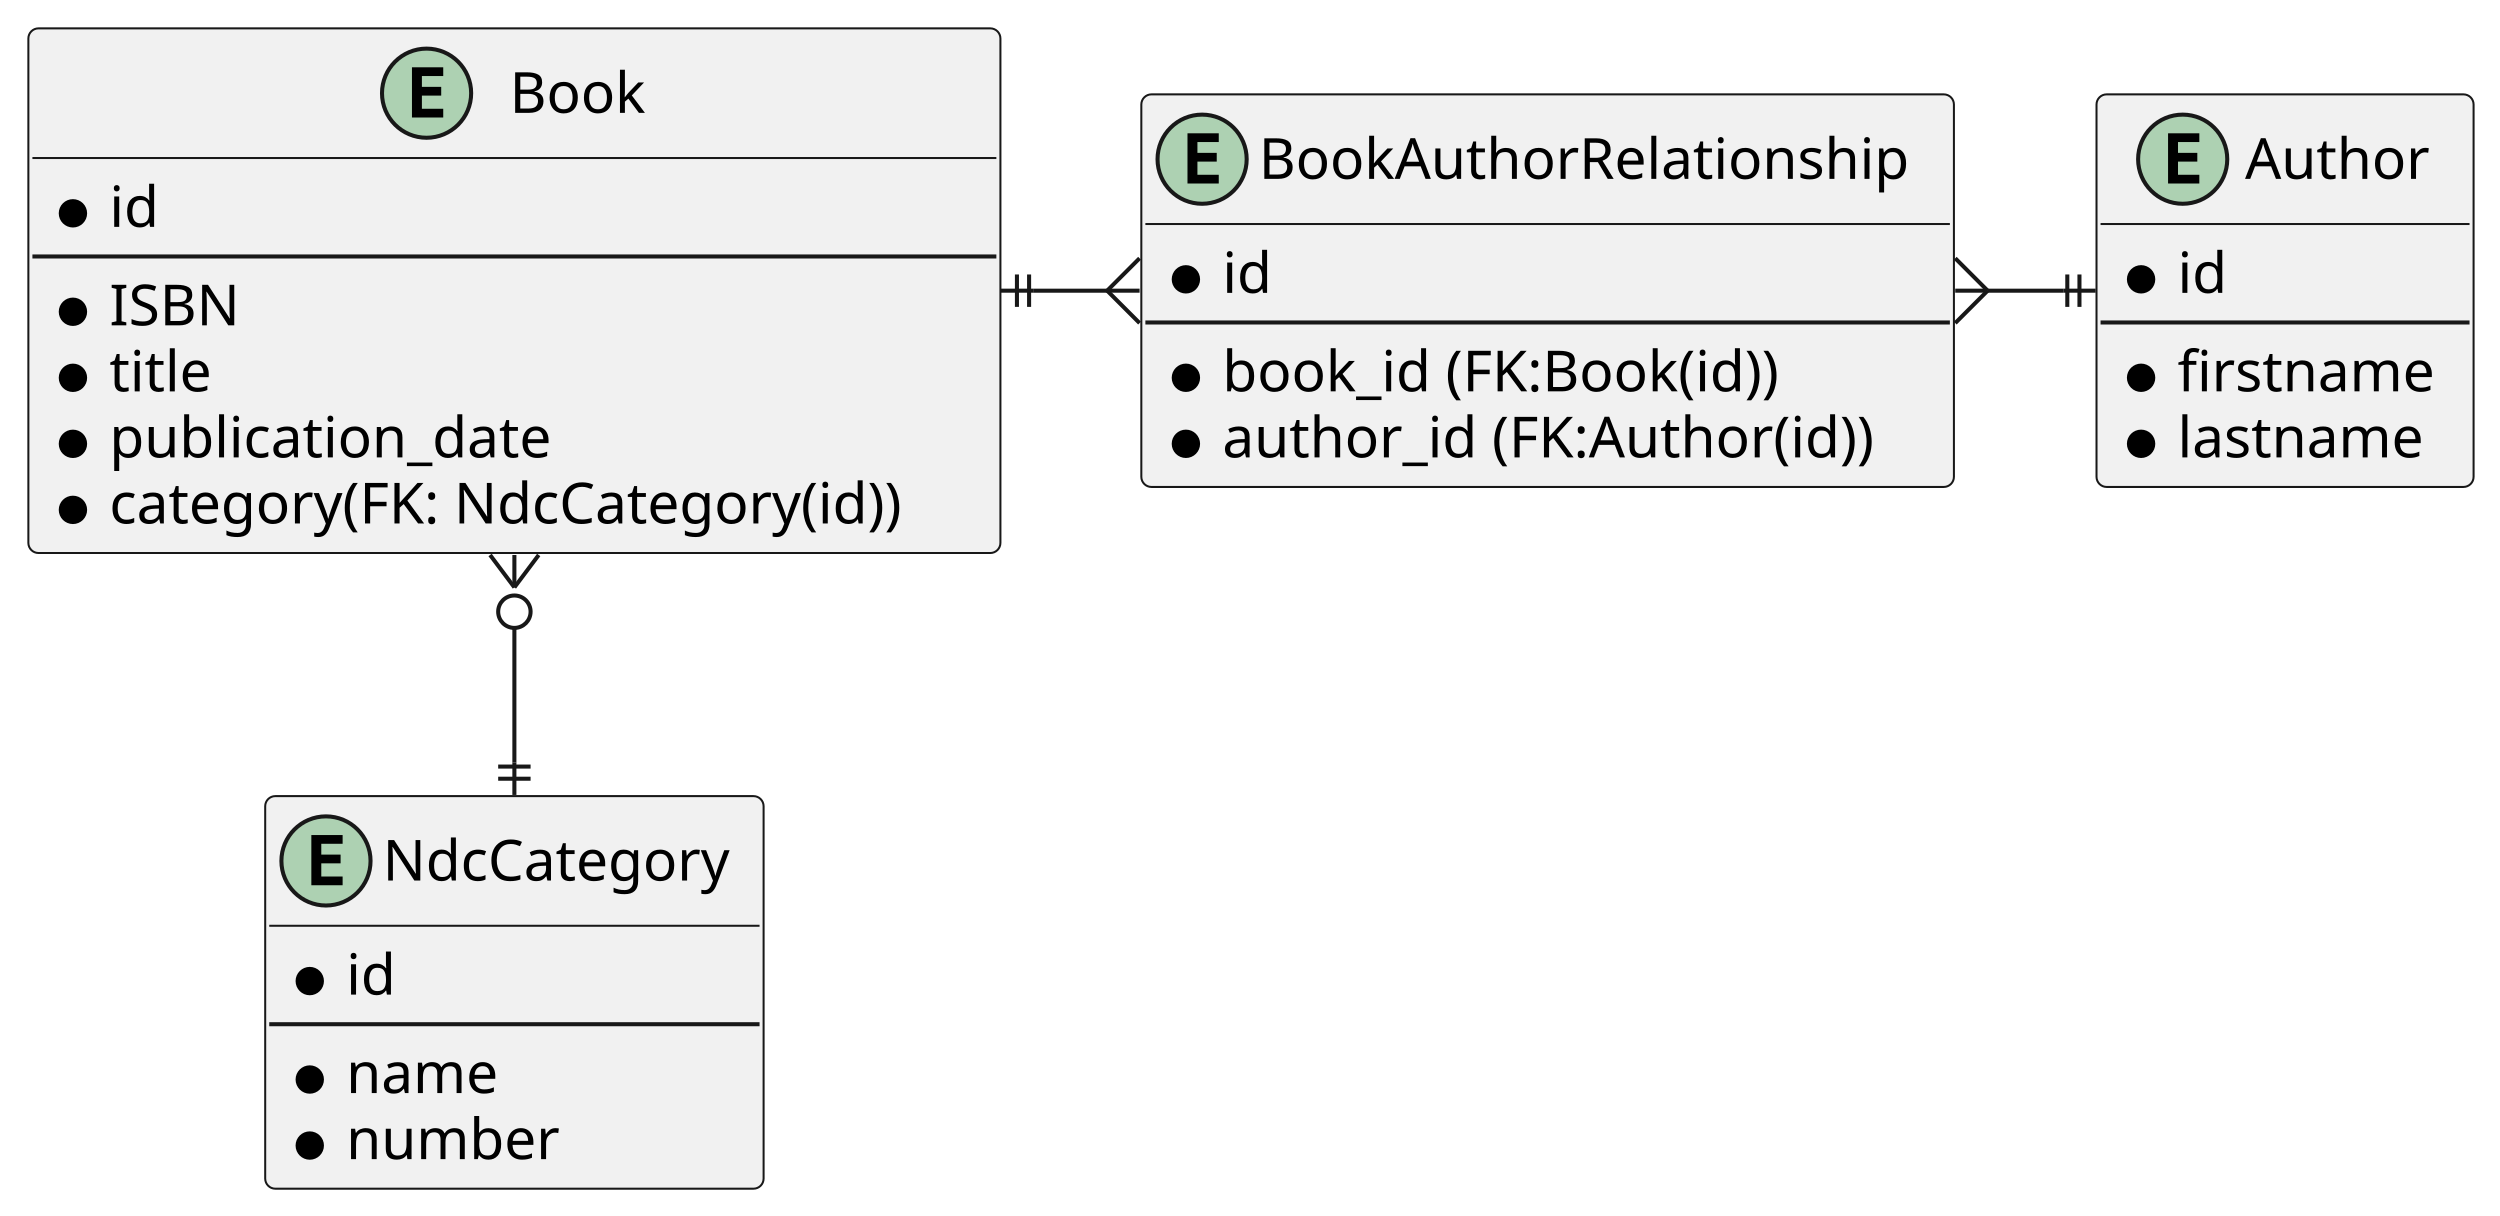
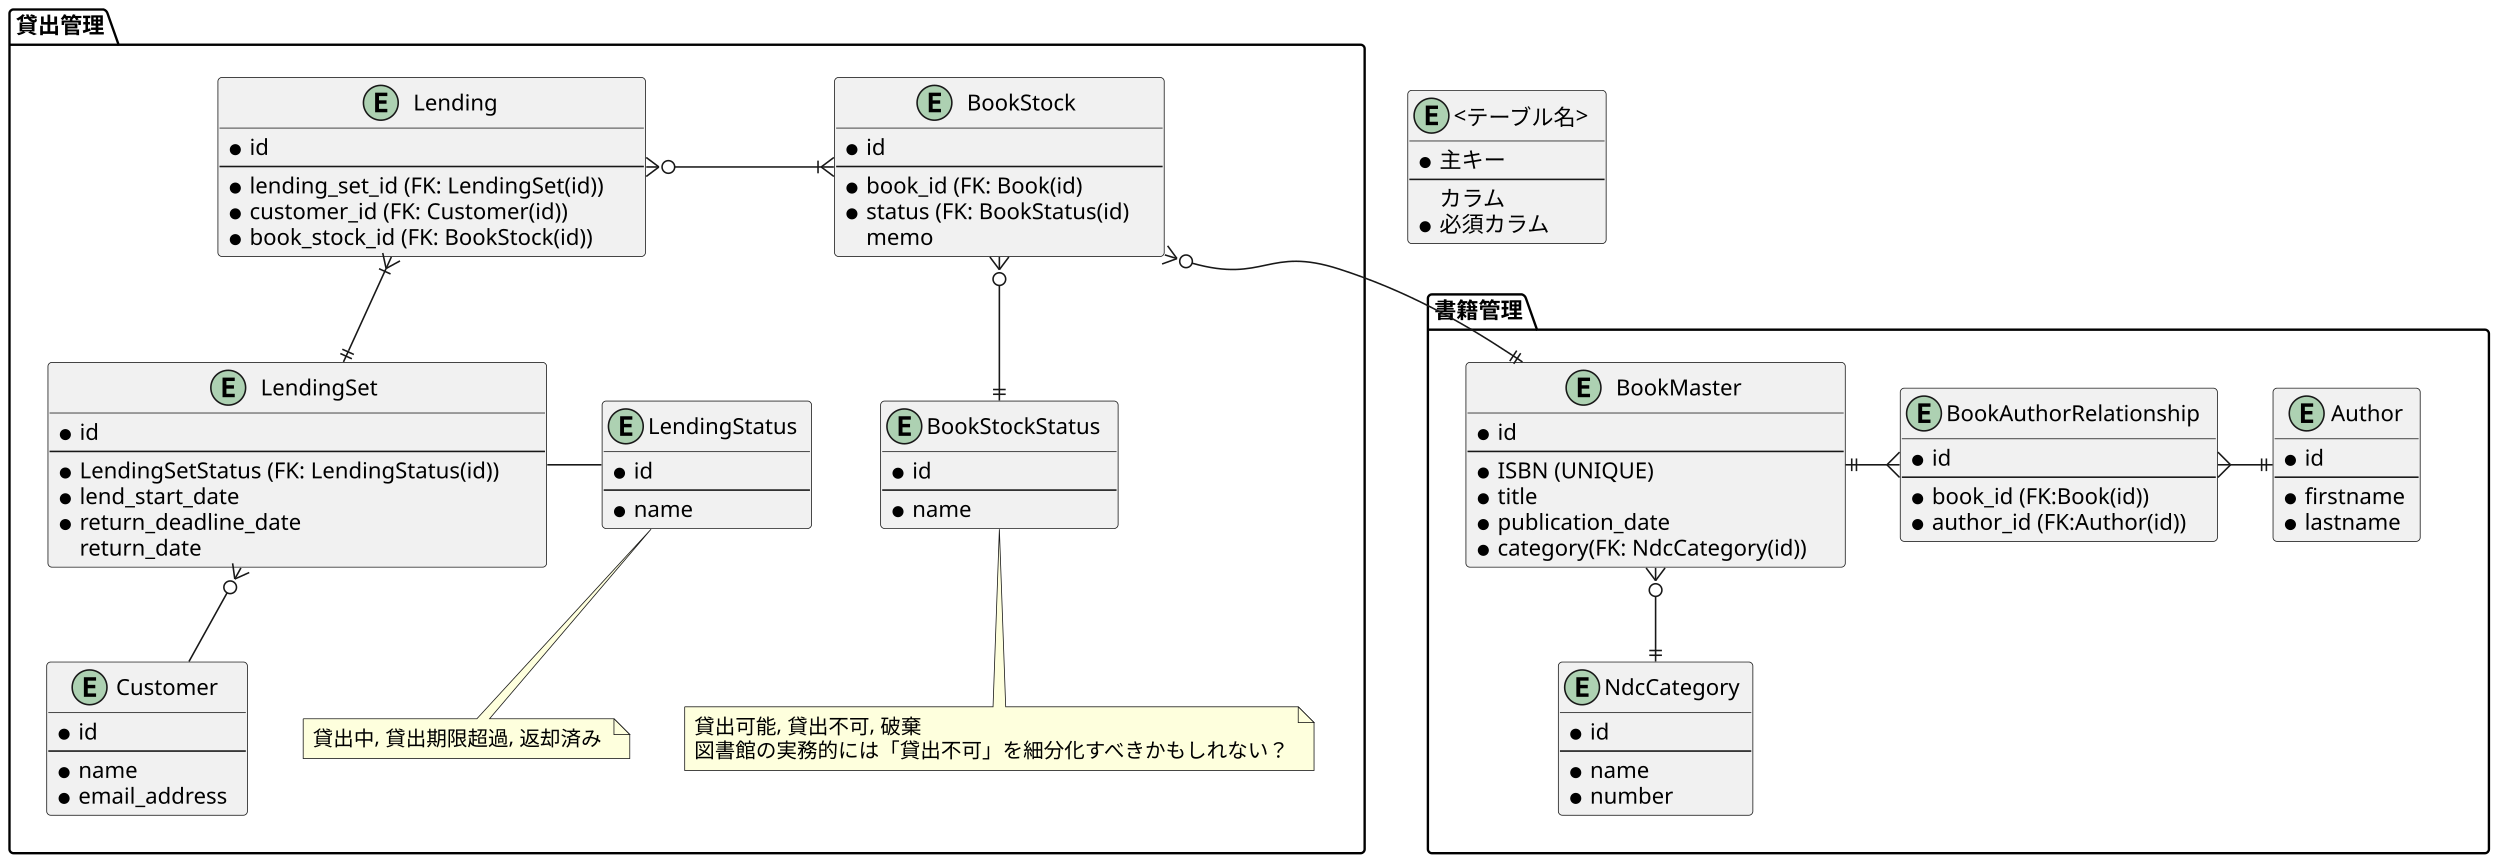
- <svg xmlns="http://www.w3.org/2000/svg" contentStyleType="text/css" height="300px" preserveAspectRatio="none" style="width:617px;height:300px;background:#FFFFFF;" version="1.1" viewBox="0 0 617 300" width="617px" zoomAndPan="magnify">
+ <svg xmlns="http://www.w3.org/2000/svg" contentStyleType="text/css" height="546px" preserveAspectRatio="none" style="width:1581px;height:546px;background:#FFFFFF;" version="1.1" viewBox="0 0 1581 546" width="1581px" zoomAndPan="magnify">
  <defs />
  <g>
+     <g id="cluster_貸出管理">
+       <path d="M8.5,6 L65.5,6 A3.75,3.75 0 0 1 68,8.5 L75,28.297 L860.5,28.297 A2.5,2.5 0 0 1 863,30.797 L863,537.06 A2.5,2.5 0 0 1 860.5,539.56 L8.5,539.56 A2.5,2.5 0 0 1 6,537.06 L6,8.5 A2.5,2.5 0 0 1 8.5,6 " fill="none" style="stroke:#000000;stroke-width:1.5;" />
+       <line style="stroke:#000000;stroke-width:1.5;" x1="6" x2="75" y1="28.297" y2="28.297" />
+       <text fill="#000000" font-family="sans-serif" font-size="14" font-weight="bold" lengthAdjust="spacing" textLength="56" x="10" y="20.995">貸出管理</text>
+     </g>
+     <g id="cluster_書籍管理">
+       <path d="M905.5,186.19 L962.5,186.19 A3.75,3.75 0 0 1 965,188.69 L972,208.487 L1571.5,208.487 A2.5,2.5 0 0 1 1574,210.987 L1574,537.06 A2.5,2.5 0 0 1 1571.5,539.56 L905.5,539.56 A2.5,2.5 0 0 1 903,537.06 L903,188.69 A2.5,2.5 0 0 1 905.5,186.19 " fill="none" style="stroke:#000000;stroke-width:1.5;" />
+       <line style="stroke:#000000;stroke-width:1.5;" x1="903" x2="972" y1="208.487" y2="208.487" />
+       <text fill="#000000" font-family="sans-serif" font-size="14" font-weight="bold" lengthAdjust="spacing" textLength="56" x="907" y="201.185">書籍管理</text>
+     </g>
+     <g id="elem_BookStock">
+       <rect codeLine="3" fill="#F1F1F1" height="113.188" id="BookStock" rx="2.5" ry="2.5" style="stroke:#181818;stroke-width:0.5;" width="208.485" x="527.76" y="49" />
+       <ellipse cx="590.958" cy="65" fill="#ADD1B2" rx="11" ry="11" style="stroke:#181818;stroke-width:1.0;" />
+       <path d="M595.068,71 L587.349,71 L587.349,58.609 L595.068,58.609 L595.068,60.766 L589.802,60.766 L589.802,63.438 L594.568,63.438 L594.568,65.594 L589.802,65.594 L589.802,68.844 L595.068,68.844 L595.068,71 Z " fill="#000000" />
+       <text fill="#000000" font-family="sans-serif" font-size="14" lengthAdjust="spacing" textLength="73.589" x="611.458" y="69.847">BookStock</text>
+       <line style="stroke:#181818;stroke-width:0.5;" x1="528.76" x2="735.245" y1="81" y2="81" />
+       <ellipse cx="538.76" cy="94.648" fill="#000000" rx="3" ry="3" style="stroke:#000000;stroke-width:1.0;" />
+       <text fill="#000000" font-family="sans-serif" font-size="14" lengthAdjust="spacing" textLength="12.776" x="547.76" y="97.995">id</text>
+       <line style="stroke:#181818;stroke-width:1.0;" x1="528.76" x2="735.245" y1="105.297" y2="105.297" />
+       <ellipse cx="538.76" cy="118.945" fill="#000000" rx="3" ry="3" style="stroke:#000000;stroke-width:1.0;" />
+       <text fill="#000000" font-family="sans-serif" font-size="14" lengthAdjust="spacing" textLength="148.757" x="547.76" y="122.292">book_id (FK: Book(id)</text>
+       <ellipse cx="538.76" cy="135.242" fill="#000000" rx="3" ry="3" style="stroke:#000000;stroke-width:1.0;" />
+       <text fill="#000000" font-family="sans-serif" font-size="14" lengthAdjust="spacing" textLength="182.485" x="547.76" y="138.589">status (FK: BookStatus(id)</text>
+       <text fill="#000000" font-family="sans-serif" font-size="14" lengthAdjust="spacing" textLength="44.454" x="547.76" y="154.886">memo</text>
+     </g>
+     <g id="elem_BookStockStatus">
+       <rect codeLine="11" fill="#F1F1F1" height="80.594" id="BookStockStatus" rx="2.5" ry="2.5" style="stroke:#181818;stroke-width:0.5;" width="150.2" x="556.9" y="253.63" />
+       <ellipse cx="571.9" cy="269.63" fill="#ADD1B2" rx="11" ry="11" style="stroke:#181818;stroke-width:1.0;" />
+       <path d="M576.009,275.63 L568.291,275.63 L568.291,263.239 L576.009,263.239 L576.009,265.396 L570.744,265.396 L570.744,268.067 L575.509,268.067 L575.509,270.224 L570.744,270.224 L570.744,273.474 L576.009,273.474 L576.009,275.63 Z " fill="#000000" />
+       <text fill="#000000" font-family="sans-serif" font-size="14" lengthAdjust="spacing" textLength="118.2" x="585.9" y="274.477">BookStockStatus</text>
+       <line style="stroke:#181818;stroke-width:0.5;" x1="557.9" x2="706.1" y1="285.63" y2="285.63" />
+       <ellipse cx="567.9" cy="299.278" fill="#000000" rx="3" ry="3" style="stroke:#000000;stroke-width:1.0;" />
+       <text fill="#000000" font-family="sans-serif" font-size="14" lengthAdjust="spacing" textLength="12.776" x="576.9" y="302.625">id</text>
+       <line style="stroke:#181818;stroke-width:1.0;" x1="557.9" x2="706.1" y1="309.927" y2="309.927" />
+       <ellipse cx="567.9" cy="323.575" fill="#000000" rx="3" ry="3" style="stroke:#000000;stroke-width:1.0;" />
+       <text fill="#000000" font-family="sans-serif" font-size="14" lengthAdjust="spacing" textLength="39.703" x="576.9" y="326.922">name</text>
+     </g>
+     <g id="elem_GMN5">
+       <path d="M433,446.98 L433,487.246 A0,0 0 0 0 433,487.246 L831,487.246 A0,0 0 0 0 831,487.246 L831,456.98 L821,446.98 L636,446.98 L632,334.63 L628,446.98 L433,446.98 A0,0 0 0 0 433,446.98 " fill="#FEFFDD" style="stroke:#181818;stroke-width:0.5;" />
+       <path d="M821,446.98 L821,456.98 L831,456.98 L821,446.98 " fill="#FEFFDD" style="stroke:#181818;stroke-width:0.5;" />
+       <text fill="#000000" font-family="sans-serif" font-size="13" lengthAdjust="spacing" textLength="146.529" x="439" y="464.047">貸出可能, 貸出不可, 破棄</text>
+       <text fill="#000000" font-family="sans-serif" font-size="13" lengthAdjust="spacing" textLength="377" x="439" y="479.18">図書館の実務的には「貸出不可」を細分化すべきかもしれない？</text>
+     </g>
+     <g id="elem_Customer">
+       <rect codeLine="19" fill="#F1F1F1" height="96.891" id="Customer" rx="2.5" ry="2.5" style="stroke:#181818;stroke-width:0.5;" width="126.919" x="29.54" y="418.67" />
+       <ellipse cx="56.652" cy="434.67" fill="#ADD1B2" rx="11" ry="11" style="stroke:#181818;stroke-width:1.0;" />
+       <path d="M60.761,440.67 L53.042,440.67 L53.042,428.279 L60.761,428.279 L60.761,430.436 L55.495,430.436 L55.495,433.108 L60.261,433.108 L60.261,435.264 L55.495,435.264 L55.495,438.514 L60.761,438.514 L60.761,440.67 Z " fill="#000000" />
+       <text fill="#000000" font-family="sans-serif" font-size="14" lengthAdjust="spacing" textLength="68.004" x="73.343" y="439.517">Customer</text>
+       <line style="stroke:#181818;stroke-width:0.5;" x1="30.54" x2="155.459" y1="450.67" y2="450.67" />
+       <ellipse cx="40.54" cy="464.318" fill="#000000" rx="3" ry="3" style="stroke:#000000;stroke-width:1.0;" />
+       <text fill="#000000" font-family="sans-serif" font-size="14" lengthAdjust="spacing" textLength="12.776" x="49.54" y="467.665">id</text>
+       <line style="stroke:#181818;stroke-width:1.0;" x1="30.54" x2="155.459" y1="474.967" y2="474.967" />
+       <ellipse cx="40.54" cy="488.615" fill="#000000" rx="3" ry="3" style="stroke:#000000;stroke-width:1.0;" />
+       <text fill="#000000" font-family="sans-serif" font-size="14" lengthAdjust="spacing" textLength="39.703" x="49.54" y="491.962">name</text>
+       <ellipse cx="40.54" cy="504.912" fill="#000000" rx="3" ry="3" style="stroke:#000000;stroke-width:1.0;" />
+       <text fill="#000000" font-family="sans-serif" font-size="14" lengthAdjust="spacing" textLength="100.919" x="49.54" y="508.259">email_address</text>
+     </g>
+     <g id="elem_Lending">
+       <rect codeLine="26" fill="#F1F1F1" height="113.188" id="Lending" rx="2.5" ry="2.5" style="stroke:#181818;stroke-width:0.5;" width="270.371" x="137.81" y="49" />
+       <ellipse cx="240.834" cy="65" fill="#ADD1B2" rx="11" ry="11" style="stroke:#181818;stroke-width:1.0;" />
+       <path d="M244.944,71 L237.225,71 L237.225,58.609 L244.944,58.609 L244.944,60.766 L239.678,60.766 L239.678,63.438 L244.444,63.438 L244.444,65.594 L239.678,65.594 L239.678,68.844 L244.944,68.844 L244.944,71 Z " fill="#000000" />
+       <text fill="#000000" font-family="sans-serif" font-size="14" lengthAdjust="spacing" textLength="55.822" x="261.334" y="69.847">Lending</text>
+       <line style="stroke:#181818;stroke-width:0.5;" x1="138.81" x2="407.181" y1="81" y2="81" />
+       <ellipse cx="148.81" cy="94.648" fill="#000000" rx="3" ry="3" style="stroke:#000000;stroke-width:1.0;" />
+       <text fill="#000000" font-family="sans-serif" font-size="14" lengthAdjust="spacing" textLength="12.776" x="157.81" y="97.995">id</text>
+       <line style="stroke:#181818;stroke-width:1.0;" x1="138.81" x2="407.181" y1="105.297" y2="105.297" />
+       <ellipse cx="148.81" cy="118.945" fill="#000000" rx="3" ry="3" style="stroke:#000000;stroke-width:1.0;" />
+       <text fill="#000000" font-family="sans-serif" font-size="14" lengthAdjust="spacing" textLength="244.371" x="157.81" y="122.292">lending_set_id (FK: LendingSet(id))</text>
+       <ellipse cx="148.81" cy="135.242" fill="#000000" rx="3" ry="3" style="stroke:#000000;stroke-width:1.0;" />
+       <text fill="#000000" font-family="sans-serif" font-size="14" lengthAdjust="spacing" textLength="219.181" x="157.81" y="138.589">customer_id (FK: Customer(id))</text>
+       <ellipse cx="148.81" cy="151.539" fill="#000000" rx="3" ry="3" style="stroke:#000000;stroke-width:1.0;" />
+       <text fill="#000000" font-family="sans-serif" font-size="14" lengthAdjust="spacing" textLength="237.118" x="157.81" y="154.886">book_stock_id (FK: BookStock(id))</text>
+     </g>
+     <g id="elem_LendingSet">
+       <rect codeLine="34" fill="#F1F1F1" height="129.484" id="LendingSet" rx="2.5" ry="2.5" style="stroke:#181818;stroke-width:0.5;" width="315.331" x="30.33" y="229.19" />
+       <ellipse cx="144.34" cy="245.19" fill="#ADD1B2" rx="11" ry="11" style="stroke:#181818;stroke-width:1.0;" />
+       <path d="M148.449,251.19 L140.73,251.19 L140.73,238.799 L148.449,238.799 L148.449,240.956 L143.184,240.956 L143.184,243.627 L147.949,243.627 L147.949,245.784 L143.184,245.784 L143.184,249.034 L148.449,249.034 L148.449,251.19 Z " fill="#000000" />
+       <text fill="#000000" font-family="sans-serif" font-size="14" lengthAdjust="spacing" textLength="78.811" x="164.84" y="250.037">LendingSet</text>
+       <line style="stroke:#181818;stroke-width:0.5;" x1="31.33" x2="344.661" y1="261.19" y2="261.19" />
+       <ellipse cx="41.33" cy="274.838" fill="#000000" rx="3" ry="3" style="stroke:#000000;stroke-width:1.0;" />
+       <text fill="#000000" font-family="sans-serif" font-size="14" lengthAdjust="spacing" textLength="12.776" x="50.33" y="278.185">id</text>
+       <line style="stroke:#181818;stroke-width:1.0;" x1="31.33" x2="344.661" y1="285.487" y2="285.487" />
+       <ellipse cx="41.33" cy="299.135" fill="#000000" rx="3" ry="3" style="stroke:#000000;stroke-width:1.0;" />
+       <text fill="#000000" font-family="sans-serif" font-size="14" lengthAdjust="spacing" textLength="289.331" x="50.33" y="302.482">LendingSetStatus (FK: LendingStatus(id))</text>
+       <ellipse cx="41.33" cy="315.432" fill="#000000" rx="3" ry="3" style="stroke:#000000;stroke-width:1.0;" />
+       <text fill="#000000" font-family="sans-serif" font-size="14" lengthAdjust="spacing" textLength="108.439" x="50.33" y="318.779">lend_start_date</text>
+       <ellipse cx="41.33" cy="331.729" fill="#000000" rx="3" ry="3" style="stroke:#000000;stroke-width:1.0;" />
+       <text fill="#000000" font-family="sans-serif" font-size="14" lengthAdjust="spacing" textLength="149.16" x="50.33" y="335.076">return_deadline_date</text>
+       <text fill="#000000" font-family="sans-serif" font-size="14" lengthAdjust="spacing" textLength="81.929" x="50.33" y="351.373">return_date</text>
+     </g>
+     <g id="elem_LendingStatus">
+       <rect codeLine="43" fill="#F1F1F1" height="80.594" id="LendingStatus" rx="2.5" ry="2.5" style="stroke:#181818;stroke-width:0.5;" width="132.434" x="380.78" y="253.63" />
+       <ellipse cx="395.78" cy="269.63" fill="#ADD1B2" rx="11" ry="11" style="stroke:#181818;stroke-width:1.0;" />
+       <path d="M399.889,275.63 L392.171,275.63 L392.171,263.239 L399.889,263.239 L399.889,265.396 L394.624,265.396 L394.624,268.067 L399.389,268.067 L399.389,270.224 L394.624,270.224 L394.624,273.474 L399.889,273.474 L399.889,275.63 Z " fill="#000000" />
+       <text fill="#000000" font-family="sans-serif" font-size="14" lengthAdjust="spacing" textLength="100.434" x="409.78" y="274.477">LendingStatus</text>
+       <line style="stroke:#181818;stroke-width:0.5;" x1="381.78" x2="512.214" y1="285.63" y2="285.63" />
+       <ellipse cx="391.78" cy="299.278" fill="#000000" rx="3" ry="3" style="stroke:#000000;stroke-width:1.0;" />
+       <text fill="#000000" font-family="sans-serif" font-size="14" lengthAdjust="spacing" textLength="12.776" x="400.78" y="302.625">id</text>
+       <line style="stroke:#181818;stroke-width:1.0;" x1="381.78" x2="512.214" y1="309.927" y2="309.927" />
+       <ellipse cx="391.78" cy="323.575" fill="#000000" rx="3" ry="3" style="stroke:#000000;stroke-width:1.0;" />
+       <text fill="#000000" font-family="sans-serif" font-size="14" lengthAdjust="spacing" textLength="39.703" x="400.78" y="326.922">name</text>
+     </g>
+     <g id="elem_GMN12">
+       <path d="M191.74,454.55 L191.74,479.683 A0,0 0 0 0 191.74,479.683 L398.269,479.683 A0,0 0 0 0 398.269,479.683 L398.269,464.55 L388.269,454.55 L309.57,454.55 L411.75,334.63 L301.57,454.55 L191.74,454.55 A0,0 0 0 0 191.74,454.55 " fill="#FEFFDD" style="stroke:#181818;stroke-width:0.5;" />
+       <path d="M388.269,454.55 L388.269,464.55 L398.269,464.55 L388.269,454.55 " fill="#FEFFDD" style="stroke:#181818;stroke-width:0.5;" />
+       <text fill="#000000" font-family="sans-serif" font-size="13" lengthAdjust="spacing" textLength="185.53" x="197.74" y="471.617">貸出中, 貸出期限超過, 返却済み</text>
+     </g>
    <g id="elem_NdcCategory">
-       <rect codeLine="1" fill="#F1F1F1" height="96.891" id="NdcCategory" rx="2.5" ry="2.5" style="stroke:#181818;stroke-width:0.5;" width="123.007" x="65.45" y="196.48" />
-       <ellipse cx="80.45" cy="212.48" fill="#ADD1B2" rx="11" ry="11" style="stroke:#181818;stroke-width:1.0;" />
-       <path d="M84.559,218.48 L76.841,218.48 L76.841,206.089 L84.559,206.089 L84.559,208.246 L79.294,208.246 L79.294,210.917 L84.059,210.917 L84.059,213.074 L79.294,213.074 L79.294,216.324 L84.559,216.324 L84.559,218.48 Z " fill="#000000" />
-       <text fill="#000000" font-family="sans-serif" font-size="14" lengthAdjust="spacing" textLength="91.007" x="94.45" y="217.327">NdcCategory</text>
-       <line style="stroke:#181818;stroke-width:0.5;" x1="66.45" x2="187.457" y1="228.48" y2="228.48" />
-       <ellipse cx="76.45" cy="242.128" fill="#000000" rx="3" ry="3" style="stroke:#000000;stroke-width:1.0;" />
-       <text fill="#000000" font-family="sans-serif" font-size="14" lengthAdjust="spacing" textLength="12.776" x="85.45" y="245.475">id</text>
-       <line style="stroke:#181818;stroke-width:1.0;" x1="66.45" x2="187.457" y1="252.777" y2="252.777" />
-       <ellipse cx="76.45" cy="266.425" fill="#000000" rx="3" ry="3" style="stroke:#000000;stroke-width:1.0;" />
-       <text fill="#000000" font-family="sans-serif" font-size="14" lengthAdjust="spacing" textLength="39.703" x="85.45" y="269.772">name</text>
-       <ellipse cx="76.45" cy="282.722" fill="#000000" rx="3" ry="3" style="stroke:#000000;stroke-width:1.0;" />
-       <text fill="#000000" font-family="sans-serif" font-size="14" lengthAdjust="spacing" textLength="54.64" x="85.45" y="286.069">number</text>
-     </g>
-     <g id="elem_Book">
-       <rect codeLine="8" fill="#F1F1F1" height="129.484" id="Book" rx="2.5" ry="2.5" style="stroke:#181818;stroke-width:0.5;" width="239.903" x="7" y="7" />
-       <ellipse cx="105.28" cy="23" fill="#ADD1B2" rx="11" ry="11" style="stroke:#181818;stroke-width:1.0;" />
-       <path d="M109.39,29 L101.671,29 L101.671,16.609 L109.39,16.609 L109.39,18.766 L104.124,18.766 L104.124,21.438 L108.89,21.438 L108.89,23.594 L104.124,23.594 L104.124,26.844 L109.39,26.844 L109.39,29 Z " fill="#000000" />
-       <text fill="#000000" font-family="sans-serif" font-size="14" lengthAdjust="spacing" textLength="34.843" x="125.78" y="27.847">Book</text>
-       <line style="stroke:#181818;stroke-width:0.5;" x1="8" x2="245.903" y1="39" y2="39" />
-       <ellipse cx="18" cy="52.648" fill="#000000" rx="3" ry="3" style="stroke:#000000;stroke-width:1.0;" />
-       <text fill="#000000" font-family="sans-serif" font-size="14" lengthAdjust="spacing" textLength="12.776" x="27" y="55.995">id</text>
-       <line style="stroke:#181818;stroke-width:1.0;" x1="8" x2="245.903" y1="63.297" y2="63.297" />
-       <ellipse cx="18" cy="76.945" fill="#000000" rx="3" ry="3" style="stroke:#000000;stroke-width:1.0;" />
-       <text fill="#000000" font-family="sans-serif" font-size="14" lengthAdjust="spacing" textLength="33.093" x="27" y="80.292">ISBN</text>
-       <ellipse cx="18" cy="93.242" fill="#000000" rx="3" ry="3" style="stroke:#000000;stroke-width:1.0;" />
-       <text fill="#000000" font-family="sans-serif" font-size="14" lengthAdjust="spacing" textLength="27.371" x="27" y="96.589">title</text>
-       <ellipse cx="18" cy="109.539" fill="#000000" rx="3" ry="3" style="stroke:#000000;stroke-width:1.0;" />
-       <text fill="#000000" font-family="sans-serif" font-size="14" lengthAdjust="spacing" textLength="116.088" x="27" y="112.886">publication_date</text>
-       <ellipse cx="18" cy="125.836" fill="#000000" rx="3" ry="3" style="stroke:#000000;stroke-width:1.0;" />
-       <text fill="#000000" font-family="sans-serif" font-size="14" lengthAdjust="spacing" textLength="213.903" x="27" y="129.183">category(FK: NdcCategory(id))</text>
+       <rect codeLine="55" fill="#F1F1F1" height="96.891" id="NdcCategory" rx="2.5" ry="2.5" style="stroke:#181818;stroke-width:0.5;" width="123.007" x="985.5" y="418.67" />
+       <ellipse cx="1000.5" cy="434.67" fill="#ADD1B2" rx="11" ry="11" style="stroke:#181818;stroke-width:1.0;" />
+       <path d="M1004.609,440.67 L996.891,440.67 L996.891,428.279 L1004.609,428.279 L1004.609,430.436 L999.344,430.436 L999.344,433.108 L1004.109,433.108 L1004.109,435.264 L999.344,435.264 L999.344,438.514 L1004.609,438.514 L1004.609,440.67 Z " fill="#000000" />
+       <text fill="#000000" font-family="sans-serif" font-size="14" lengthAdjust="spacing" textLength="91.007" x="1014.5" y="439.517">NdcCategory</text>
+       <line style="stroke:#181818;stroke-width:0.5;" x1="986.5" x2="1107.507" y1="450.67" y2="450.67" />
+       <ellipse cx="996.5" cy="464.318" fill="#000000" rx="3" ry="3" style="stroke:#000000;stroke-width:1.0;" />
+       <text fill="#000000" font-family="sans-serif" font-size="14" lengthAdjust="spacing" textLength="12.776" x="1005.5" y="467.665">id</text>
+       <line style="stroke:#181818;stroke-width:1.0;" x1="986.5" x2="1107.507" y1="474.967" y2="474.967" />
+       <ellipse cx="996.5" cy="488.615" fill="#000000" rx="3" ry="3" style="stroke:#000000;stroke-width:1.0;" />
+       <text fill="#000000" font-family="sans-serif" font-size="14" lengthAdjust="spacing" textLength="39.703" x="1005.5" y="491.962">name</text>
+       <ellipse cx="996.5" cy="504.912" fill="#000000" rx="3" ry="3" style="stroke:#000000;stroke-width:1.0;" />
+       <text fill="#000000" font-family="sans-serif" font-size="14" lengthAdjust="spacing" textLength="54.64" x="1005.5" y="508.259">number</text>
+     </g>
+     <g id="elem_BookMaster">
+       <rect codeLine="62" fill="#F1F1F1" height="129.484" id="BookMaster" rx="2.5" ry="2.5" style="stroke:#181818;stroke-width:0.5;" width="239.903" x="927.05" y="229.19" />
+       <ellipse cx="1001.425" cy="245.19" fill="#ADD1B2" rx="11" ry="11" style="stroke:#181818;stroke-width:1.0;" />
+       <path d="M1005.534,251.19 L997.816,251.19 L997.816,238.799 L1005.534,238.799 L1005.534,240.956 L1000.269,240.956 L1000.269,243.627 L1005.034,243.627 L1005.034,245.784 L1000.269,245.784 L1000.269,249.034 L1005.534,249.034 L1005.534,251.19 Z " fill="#000000" />
+       <text fill="#000000" font-family="sans-serif" font-size="14" lengthAdjust="spacing" textLength="82.653" x="1021.925" y="250.037">BookMaster</text>
+       <line style="stroke:#181818;stroke-width:0.5;" x1="928.05" x2="1165.953" y1="261.19" y2="261.19" />
+       <ellipse cx="938.05" cy="274.838" fill="#000000" rx="3" ry="3" style="stroke:#000000;stroke-width:1.0;" />
+       <text fill="#000000" font-family="sans-serif" font-size="14" lengthAdjust="spacing" textLength="12.776" x="947.05" y="278.185">id</text>
+       <line style="stroke:#181818;stroke-width:1.0;" x1="928.05" x2="1165.953" y1="285.487" y2="285.487" />
+       <ellipse cx="938.05" cy="299.135" fill="#000000" rx="3" ry="3" style="stroke:#000000;stroke-width:1.0;" />
+       <text fill="#000000" font-family="sans-serif" font-size="14" lengthAdjust="spacing" textLength="103.428" x="947.05" y="302.482">ISBN (UNIQUE)</text>
+       <ellipse cx="938.05" cy="315.432" fill="#000000" rx="3" ry="3" style="stroke:#000000;stroke-width:1.0;" />
+       <text fill="#000000" font-family="sans-serif" font-size="14" lengthAdjust="spacing" textLength="27.371" x="947.05" y="318.779">title</text>
+       <ellipse cx="938.05" cy="331.729" fill="#000000" rx="3" ry="3" style="stroke:#000000;stroke-width:1.0;" />
+       <text fill="#000000" font-family="sans-serif" font-size="14" lengthAdjust="spacing" textLength="116.088" x="947.05" y="335.076">publication_date</text>
+       <ellipse cx="938.05" cy="348.026" fill="#000000" rx="3" ry="3" style="stroke:#000000;stroke-width:1.0;" />
+       <text fill="#000000" font-family="sans-serif" font-size="14" lengthAdjust="spacing" textLength="213.903" x="947.05" y="351.373">category(FK: NdcCategory(id))</text>
    </g>
    <g id="elem_Author">
-       <rect codeLine="17" fill="#F1F1F1" height="96.891" id="Author" rx="2.5" ry="2.5" style="stroke:#181818;stroke-width:0.5;" width="93.061" x="517.42" y="23.29" />
-       <ellipse cx="538.687" cy="39.29" fill="#ADD1B2" rx="11" ry="11" style="stroke:#181818;stroke-width:1.0;" />
-       <path d="M542.796,45.29 L535.078,45.29 L535.078,32.899 L542.796,32.899 L542.796,35.056 L537.531,35.056 L537.531,37.727 L542.296,37.727 L542.296,39.884 L537.531,39.884 L537.531,43.134 L542.796,43.134 L542.796,45.29 Z " fill="#000000" />
-       <text fill="#000000" font-family="sans-serif" font-size="14" lengthAdjust="spacing" textLength="47.134" x="554.08" y="44.137">Author</text>
-       <line style="stroke:#181818;stroke-width:0.5;" x1="518.42" x2="609.481" y1="55.29" y2="55.29" />
-       <ellipse cx="528.42" cy="68.938" fill="#000000" rx="3" ry="3" style="stroke:#000000;stroke-width:1.0;" />
-       <text fill="#000000" font-family="sans-serif" font-size="14" lengthAdjust="spacing" textLength="12.776" x="537.42" y="72.285">id</text>
-       <line style="stroke:#181818;stroke-width:1.0;" x1="518.42" x2="609.481" y1="79.587" y2="79.587" />
-       <ellipse cx="528.42" cy="93.235" fill="#000000" rx="3" ry="3" style="stroke:#000000;stroke-width:1.0;" />
-       <text fill="#000000" font-family="sans-serif" font-size="14" lengthAdjust="spacing" textLength="67.061" x="537.42" y="96.582">firstname</text>
-       <ellipse cx="528.42" cy="109.532" fill="#000000" rx="3" ry="3" style="stroke:#000000;stroke-width:1.0;" />
-       <text fill="#000000" font-family="sans-serif" font-size="14" lengthAdjust="spacing" textLength="64.955" x="537.42" y="112.879">lastname</text>
+       <rect codeLine="71" fill="#F1F1F1" height="96.891" id="Author" rx="2.5" ry="2.5" style="stroke:#181818;stroke-width:0.5;" width="93.061" x="1437.47" y="245.48" />
+       <ellipse cx="1458.737" cy="261.48" fill="#ADD1B2" rx="11" ry="11" style="stroke:#181818;stroke-width:1.0;" />
+       <path d="M1462.846,267.48 L1455.128,267.48 L1455.128,255.089 L1462.846,255.089 L1462.846,257.246 L1457.581,257.246 L1457.581,259.918 L1462.346,259.918 L1462.346,262.074 L1457.581,262.074 L1457.581,265.324 L1462.846,265.324 L1462.846,267.48 Z " fill="#000000" />
+       <text fill="#000000" font-family="sans-serif" font-size="14" lengthAdjust="spacing" textLength="47.134" x="1474.13" y="266.327">Author</text>
+       <line style="stroke:#181818;stroke-width:0.5;" x1="1438.47" x2="1529.531" y1="277.48" y2="277.48" />
+       <ellipse cx="1448.47" cy="291.128" fill="#000000" rx="3" ry="3" style="stroke:#000000;stroke-width:1.0;" />
+       <text fill="#000000" font-family="sans-serif" font-size="14" lengthAdjust="spacing" textLength="12.776" x="1457.47" y="294.475">id</text>
+       <line style="stroke:#181818;stroke-width:1.0;" x1="1438.47" x2="1529.531" y1="301.777" y2="301.777" />
+       <ellipse cx="1448.47" cy="315.425" fill="#000000" rx="3" ry="3" style="stroke:#000000;stroke-width:1.0;" />
+       <text fill="#000000" font-family="sans-serif" font-size="14" lengthAdjust="spacing" textLength="67.061" x="1457.47" y="318.772">firstname</text>
+       <ellipse cx="1448.47" cy="331.722" fill="#000000" rx="3" ry="3" style="stroke:#000000;stroke-width:1.0;" />
+       <text fill="#000000" font-family="sans-serif" font-size="14" lengthAdjust="spacing" textLength="64.955" x="1457.47" y="335.069">lastname</text>
    </g>
    <g id="elem_BookAuthorRelationship">
-       <rect codeLine="24" fill="#F1F1F1" height="96.891" id="BookAuthorRelationship" rx="2.5" ry="2.5" style="stroke:#181818;stroke-width:0.5;" width="200.547" x="281.68" y="23.29" />
-       <ellipse cx="296.68" cy="39.29" fill="#ADD1B2" rx="11" ry="11" style="stroke:#181818;stroke-width:1.0;" />
-       <path d="M300.789,45.29 L293.071,45.29 L293.071,32.899 L300.789,32.899 L300.789,35.056 L295.524,35.056 L295.524,37.727 L300.289,37.727 L300.289,39.884 L295.524,39.884 L295.524,43.134 L300.789,43.134 L300.789,45.29 Z " fill="#000000" />
-       <text fill="#000000" font-family="sans-serif" font-size="14" lengthAdjust="spacing" textLength="168.547" x="310.68" y="44.137">BookAuthorRelationship</text>
-       <line style="stroke:#181818;stroke-width:0.5;" x1="282.68" x2="481.227" y1="55.29" y2="55.29" />
-       <ellipse cx="292.68" cy="68.938" fill="#000000" rx="3" ry="3" style="stroke:#000000;stroke-width:1.0;" />
-       <text fill="#000000" font-family="sans-serif" font-size="14" lengthAdjust="spacing" textLength="12.776" x="301.68" y="72.285">id</text>
-       <line style="stroke:#181818;stroke-width:1.0;" x1="282.68" x2="481.227" y1="79.587" y2="79.587" />
-       <ellipse cx="292.68" cy="93.235" fill="#000000" rx="3" ry="3" style="stroke:#000000;stroke-width:1.0;" />
-       <text fill="#000000" font-family="sans-serif" font-size="14" lengthAdjust="spacing" textLength="149.769" x="301.68" y="96.582">book_id (FK:Book(id))</text>
-       <ellipse cx="292.68" cy="109.532" fill="#000000" rx="3" ry="3" style="stroke:#000000;stroke-width:1.0;" />
-       <text fill="#000000" font-family="sans-serif" font-size="14" lengthAdjust="spacing" textLength="174.07" x="301.68" y="112.879">author_id (FK:Author(id))</text>
-     </g>
-     <g id="link_Book_BookAuthorRelationship">
-       <path codeLine="31" d="M254.98,71.74 C266.4,71.74 261.83,71.74 273.25,71.74 " fill="none" id="Book-BookAuthorRelationship" style="stroke:#181818;stroke-width:1.0;" />
-       <line style="stroke:#181818;stroke-width:1.0;" x1="250.98" x2="250.98" y1="75.74" y2="67.74" />
-       <line style="stroke:#181818;stroke-width:1.0;" x1="253.98" x2="253.98" y1="75.74" y2="67.74" />
-       <line style="stroke:#181818;stroke-width:1.0;" x1="254.98" x2="246.98" y1="71.74" y2="71.74" />
-       <line style="stroke:#181818;stroke-width:1.0;" x1="273.25" x2="281.25" y1="71.74" y2="63.74" />
-       <line style="stroke:#181818;stroke-width:1.0;" x1="273.25" x2="281.25" y1="71.74" y2="79.74" />
-       <line style="stroke:#181818;stroke-width:1.0;" x1="273.25" x2="281.25" y1="71.74" y2="71.74" />
-     </g>
-     <g id="link_Book_NdcCategory">
-       <path codeLine="32" d="M126.95,154.97 C126.95,174.61 126.95,169.85 126.95,188.19 " fill="none" id="Book-NdcCategory" style="stroke:#181818;stroke-width:1.0;" />
-       <line style="stroke:#181818;stroke-width:1.0;" x1="126.95" x2="120.95" y1="144.97" y2="136.97" />
-       <line style="stroke:#181818;stroke-width:1.0;" x1="126.95" x2="132.95" y1="144.97" y2="136.97" />
-       <line style="stroke:#181818;stroke-width:1.0;" x1="126.95" x2="126.95" y1="144.97" y2="136.97" />
-       <ellipse cx="126.95" cy="150.97" fill="none" rx="4" ry="4" style="stroke:#181818;stroke-width:1.0;" />
-       <line style="stroke:#181818;stroke-width:1.0;" x1="130.95" x2="122.95" y1="192.19" y2="192.19" />
-       <line style="stroke:#181818;stroke-width:1.0;" x1="130.95" x2="122.95" y1="189.19" y2="189.19" />
-       <line style="stroke:#181818;stroke-width:1.0;" x1="126.95" x2="126.95" y1="188.19" y2="196.19" />
+       <rect codeLine="78" fill="#F1F1F1" height="96.891" id="BookAuthorRelationship" rx="2.5" ry="2.5" style="stroke:#181818;stroke-width:0.5;" width="200.547" x="1201.73" y="245.48" />
+       <ellipse cx="1216.73" cy="261.48" fill="#ADD1B2" rx="11" ry="11" style="stroke:#181818;stroke-width:1.0;" />
+       <path d="M1220.839,267.48 L1213.121,267.48 L1213.121,255.089 L1220.839,255.089 L1220.839,257.246 L1215.574,257.246 L1215.574,259.918 L1220.339,259.918 L1220.339,262.074 L1215.574,262.074 L1215.574,265.324 L1220.839,265.324 L1220.839,267.48 Z " fill="#000000" />
+       <text fill="#000000" font-family="sans-serif" font-size="14" lengthAdjust="spacing" textLength="168.547" x="1230.73" y="266.327">BookAuthorRelationship</text>
+       <line style="stroke:#181818;stroke-width:0.5;" x1="1202.73" x2="1401.277" y1="277.48" y2="277.48" />
+       <ellipse cx="1212.73" cy="291.128" fill="#000000" rx="3" ry="3" style="stroke:#000000;stroke-width:1.0;" />
+       <text fill="#000000" font-family="sans-serif" font-size="14" lengthAdjust="spacing" textLength="12.776" x="1221.73" y="294.475">id</text>
+       <line style="stroke:#181818;stroke-width:1.0;" x1="1202.73" x2="1401.277" y1="301.777" y2="301.777" />
+       <ellipse cx="1212.73" cy="315.425" fill="#000000" rx="3" ry="3" style="stroke:#000000;stroke-width:1.0;" />
+       <text fill="#000000" font-family="sans-serif" font-size="14" lengthAdjust="spacing" textLength="149.769" x="1221.73" y="318.772">book_id (FK:Book(id))</text>
+       <ellipse cx="1212.73" cy="331.722" fill="#000000" rx="3" ry="3" style="stroke:#000000;stroke-width:1.0;" />
+       <text fill="#000000" font-family="sans-serif" font-size="14" lengthAdjust="spacing" textLength="174.07" x="1221.73" y="335.069">author_id (FK:Author(id))</text>
+     </g>
+     <g id="elem_&lt;テーブル名&gt;">
+       <rect codeLine="101" fill="#F1F1F1" height="96.891" id="&lt;テーブル名&gt;" rx="2.5" ry="2.5" style="stroke:#181818;stroke-width:0.5;" width="125.461" x="890.27" y="57.15" />
+       <ellipse cx="905.27" cy="73.15" fill="#ADD1B2" rx="11" ry="11" style="stroke:#181818;stroke-width:1.0;" />
+       <path d="M909.379,79.15 L901.661,79.15 L901.661,66.759 L909.379,66.759 L909.379,68.916 L904.114,68.916 L904.114,71.588 L908.879,71.588 L908.879,73.744 L904.114,73.744 L904.114,76.994 L909.379,76.994 L909.379,79.15 Z " fill="#000000" />
+       <text fill="#000000" font-family="sans-serif" font-size="14" lengthAdjust="spacing" textLength="93.461" x="919.27" y="77.997">&lt;テーブル名&gt;</text>
+       <line style="stroke:#181818;stroke-width:0.5;" x1="891.27" x2="1014.731" y1="89.15" y2="89.15" />
+       <ellipse cx="901.27" cy="102.798" fill="#000000" rx="3" ry="3" style="stroke:#000000;stroke-width:1.0;" />
+       <text fill="#000000" font-family="sans-serif" font-size="14" lengthAdjust="spacing" textLength="42" x="910.27" y="106.145">主キー</text>
+       <line style="stroke:#181818;stroke-width:1.0;" x1="891.27" x2="1014.731" y1="113.447" y2="113.447" />
+       <text fill="#000000" font-family="sans-serif" font-size="14" lengthAdjust="spacing" textLength="42" x="910.27" y="130.442">カラム</text>
+       <ellipse cx="901.27" cy="143.392" fill="#000000" rx="3" ry="3" style="stroke:#000000;stroke-width:1.0;" />
+       <text fill="#000000" font-family="sans-serif" font-size="14" lengthAdjust="spacing" textLength="70" x="910.27" y="146.739">必須カラム</text>
+     </g>
+     <g id="link_BookMaster_BookAuthorRelationship">
+       <path codeLine="87" d="M1175.03,293.93 C1186.45,293.93 1181.88,293.93 1193.3,293.93 " fill="none" id="BookMaster-BookAuthorRelationship" style="stroke:#181818;stroke-width:1.0;" />
+       <line style="stroke:#181818;stroke-width:1.0;" x1="1171.03" x2="1171.03" y1="297.93" y2="289.93" />
+       <line style="stroke:#181818;stroke-width:1.0;" x1="1174.03" x2="1174.03" y1="297.93" y2="289.93" />
+       <line style="stroke:#181818;stroke-width:1.0;" x1="1175.03" x2="1167.03" y1="293.93" y2="293.93" />
+       <line style="stroke:#181818;stroke-width:1.0;" x1="1193.3" x2="1201.3" y1="293.93" y2="285.93" />
+       <line style="stroke:#181818;stroke-width:1.0;" x1="1193.3" x2="1201.3" y1="293.93" y2="301.93" />
+       <line style="stroke:#181818;stroke-width:1.0;" x1="1193.3" x2="1201.3" y1="293.93" y2="293.93" />
+     </g>
+     <g id="link_BookMaster_NdcCategory">
+       <path codeLine="88" d="M1047,377.16 C1047,396.8 1047,392.04 1047,410.38 " fill="none" id="BookMaster-NdcCategory" style="stroke:#181818;stroke-width:1.0;" />
+       <line style="stroke:#181818;stroke-width:1.0;" x1="1047" x2="1041" y1="367.16" y2="359.16" />
+       <line style="stroke:#181818;stroke-width:1.0;" x1="1047" x2="1053" y1="367.16" y2="359.16" />
+       <line style="stroke:#181818;stroke-width:1.0;" x1="1047" x2="1047" y1="367.16" y2="359.16" />
+       <ellipse cx="1047" cy="373.16" fill="none" rx="4" ry="4" style="stroke:#181818;stroke-width:1.0;" />
+       <line style="stroke:#181818;stroke-width:1.0;" x1="1051" x2="1043" y1="414.38" y2="414.38" />
+       <line style="stroke:#181818;stroke-width:1.0;" x1="1051" x2="1043" y1="411.38" y2="411.38" />
+       <line style="stroke:#181818;stroke-width:1.0;" x1="1047" x2="1047" y1="410.38" y2="418.38" />
    </g>
    <g id="link_BookAuthorRelationship_Author">
-       <path codeLine="33" d="M490.55,71.74 C502.1,71.74 497.66,71.74 509.21,71.74 " fill="none" id="BookAuthorRelationship-Author" style="stroke:#181818;stroke-width:1.0;" />
-       <line style="stroke:#181818;stroke-width:1.0;" x1="490.55" x2="482.55" y1="71.74" y2="79.74" />
-       <line style="stroke:#181818;stroke-width:1.0;" x1="490.55" x2="482.55" y1="71.74" y2="63.74" />
-       <line style="stroke:#181818;stroke-width:1.0;" x1="490.55" x2="482.55" y1="71.74" y2="71.74" />
-       <line style="stroke:#181818;stroke-width:1.0;" x1="513.21" x2="513.21" y1="67.74" y2="75.74" />
-       <line style="stroke:#181818;stroke-width:1.0;" x1="510.21" x2="510.21" y1="67.74" y2="75.74" />
-       <line style="stroke:#181818;stroke-width:1.0;" x1="509.21" x2="517.21" y1="71.74" y2="71.74" />
+       <path codeLine="89" d="M1410.6,293.93 C1422.15,293.93 1417.7,293.93 1429.26,293.93 " fill="none" id="BookAuthorRelationship-Author" style="stroke:#181818;stroke-width:1.0;" />
+       <line style="stroke:#181818;stroke-width:1.0;" x1="1410.6" x2="1402.6" y1="293.93" y2="301.93" />
+       <line style="stroke:#181818;stroke-width:1.0;" x1="1410.6" x2="1402.6" y1="293.93" y2="285.93" />
+       <line style="stroke:#181818;stroke-width:1.0;" x1="1410.6" x2="1402.6" y1="293.93" y2="293.93" />
+       <line style="stroke:#181818;stroke-width:1.0;" x1="1433.26" x2="1433.26" y1="289.93" y2="297.93" />
+       <line style="stroke:#181818;stroke-width:1.0;" x1="1430.26" x2="1430.26" y1="289.93" y2="297.93" />
+       <line style="stroke:#181818;stroke-width:1.0;" x1="1429.26" x2="1437.26" y1="293.93" y2="293.93" />
+     </g>
+     <g id="link_BookStock_BookMaster">
+       <path codeLine="91" d="M753.874,166.429 C799.774,179.369 801.62,155.52 847,170.19 C887.7,183.34 921.985,201.94 956.145,224.51 " fill="none" id="BookStock-BookMaster" style="stroke:#181818;stroke-width:1.0;" />
+       <line style="stroke:#181818;stroke-width:1.0;" x1="744.305" x2="734.907" y1="163.524" y2="166.941" />
+       <line style="stroke:#181818;stroke-width:1.0;" x1="744.305" x2="738.393" y1="163.524" y2="155.459" />
+       <line style="stroke:#181818;stroke-width:1.0;" x1="744.305" x2="736.65" y1="163.524" y2="161.2" />
+       <ellipse cx="750.046" cy="165.267" fill="none" rx="4" ry="4" style="stroke:#181818;stroke-width:1.0;" />
+       <line style="stroke:#181818;stroke-width:1.0;" x1="961.688" x2="957.278" y1="223.378" y2="230.052" />
+       <line style="stroke:#181818;stroke-width:1.0;" x1="959.185" x2="954.775" y1="221.724" y2="228.399" />
+       <line style="stroke:#181818;stroke-width:1.0;" x1="956.145" x2="962.82" y1="224.51" y2="228.92" />
+     </g>
+     <g id="link_Lending_BookStock">
+       <path codeLine="92" d="M426.68,105.59 C466.22,105.59 479.77,105.59 519.32,105.59 " fill="none" id="Lending-BookStock" style="stroke:#181818;stroke-width:1.0;" />
+       <line style="stroke:#181818;stroke-width:1.0;" x1="416.68" x2="408.68" y1="105.59" y2="111.59" />
+       <line style="stroke:#181818;stroke-width:1.0;" x1="416.68" x2="408.68" y1="105.59" y2="99.59" />
+       <line style="stroke:#181818;stroke-width:1.0;" x1="416.68" x2="408.68" y1="105.59" y2="105.59" />
+       <ellipse cx="422.68" cy="105.59" fill="none" rx="4" ry="4" style="stroke:#181818;stroke-width:1.0;" />
+       <line style="stroke:#181818;stroke-width:1.0;" x1="519.32" x2="527.32" y1="105.59" y2="99.59" />
+       <line style="stroke:#181818;stroke-width:1.0;" x1="519.32" x2="527.32" y1="105.59" y2="111.59" />
+       <line style="stroke:#181818;stroke-width:1.0;" x1="519.32" x2="527.32" y1="105.59" y2="105.59" />
+       <line style="stroke:#181818;stroke-width:1.0;" x1="517.32" x2="517.32" y1="101.59" y2="109.59" />
+     </g>
+     <g id="link_LendingSet_Customer">
+       <path codeLine="93" d="M143.625,374.899 C132.725,394.539 129.67,400.04 119.49,418.38 " fill="none" id="LendingSet-backto-Customer" style="stroke:#181818;stroke-width:1.0;" />
+       <line style="stroke:#181818;stroke-width:1.0;" x1="148.478" x2="147.114" y1="366.155" y2="356.248" />
+       <line style="stroke:#181818;stroke-width:1.0;" x1="148.478" x2="157.606" y1="366.155" y2="362.072" />
+       <line style="stroke:#181818;stroke-width:1.0;" x1="148.478" x2="152.36" y1="366.155" y2="359.16" />
+       <ellipse cx="145.566" cy="371.401" fill="none" rx="4" ry="4" style="stroke:#181818;stroke-width:1.0;" />
+     </g>
+     <g id="link_BookStock_BookStockStatus">
+       <path codeLine="95" d="M632,180.5 C632,209.76 632,218.9 632,245.33 " fill="none" id="BookStock-BookStockStatus" style="stroke:#181818;stroke-width:1.0;" />
+       <line style="stroke:#181818;stroke-width:1.0;" x1="632" x2="626" y1="170.5" y2="162.5" />
+       <line style="stroke:#181818;stroke-width:1.0;" x1="632" x2="638" y1="170.5" y2="162.5" />
+       <line style="stroke:#181818;stroke-width:1.0;" x1="632" x2="632" y1="170.5" y2="162.5" />
+       <ellipse cx="632" cy="176.5" fill="none" rx="4" ry="4" style="stroke:#181818;stroke-width:1.0;" />
+       <line style="stroke:#181818;stroke-width:1.0;" x1="636" x2="628" y1="249.33" y2="249.33" />
+       <line style="stroke:#181818;stroke-width:1.0;" x1="636" x2="628" y1="246.33" y2="246.33" />
+       <line style="stroke:#181818;stroke-width:1.0;" x1="632" x2="632" y1="245.33" y2="253.33" />
+     </g>
+     <g id="link_Lending_LendingSet">
+       <path codeLine="96" d="M244.178,169.778 C234.638,190.678 230.382,200.022 220.532,221.602 " fill="none" id="Lending-LendingSet" style="stroke:#181818;stroke-width:1.0;" />
+       <line style="stroke:#181818;stroke-width:1.0;" x1="244.178" x2="242.042" y1="169.778" y2="160.008" />
+       <line style="stroke:#181818;stroke-width:1.0;" x1="244.178" x2="252.958" y1="169.778" y2="164.992" />
+       <line style="stroke:#181818;stroke-width:1.0;" x1="244.178" x2="247.5" y1="169.778" y2="162.5" />
+       <line style="stroke:#181818;stroke-width:1.0;" x1="239.709" x2="246.986" y1="169.936" y2="173.258" />
+       <line style="stroke:#181818;stroke-width:1.0;" x1="222.51" x2="215.232" y1="226.902" y2="223.58" />
+       <line style="stroke:#181818;stroke-width:1.0;" x1="223.756" x2="216.478" y1="224.173" y2="220.851" />
+       <line style="stroke:#181818;stroke-width:1.0;" x1="220.532" x2="217.21" y1="221.602" y2="228.88" />
+     </g>
+     <g id="link_LendingStatus_LendingSet">
+       <path codeLine="97" d="M380.38,293.93 C368.95,293.93 357.51,293.93 346.08,293.93 " fill="none" id="LendingStatus-LendingSet" style="stroke:#181818;stroke-width:1.0;" />
    </g>
  </g>
</svg>
